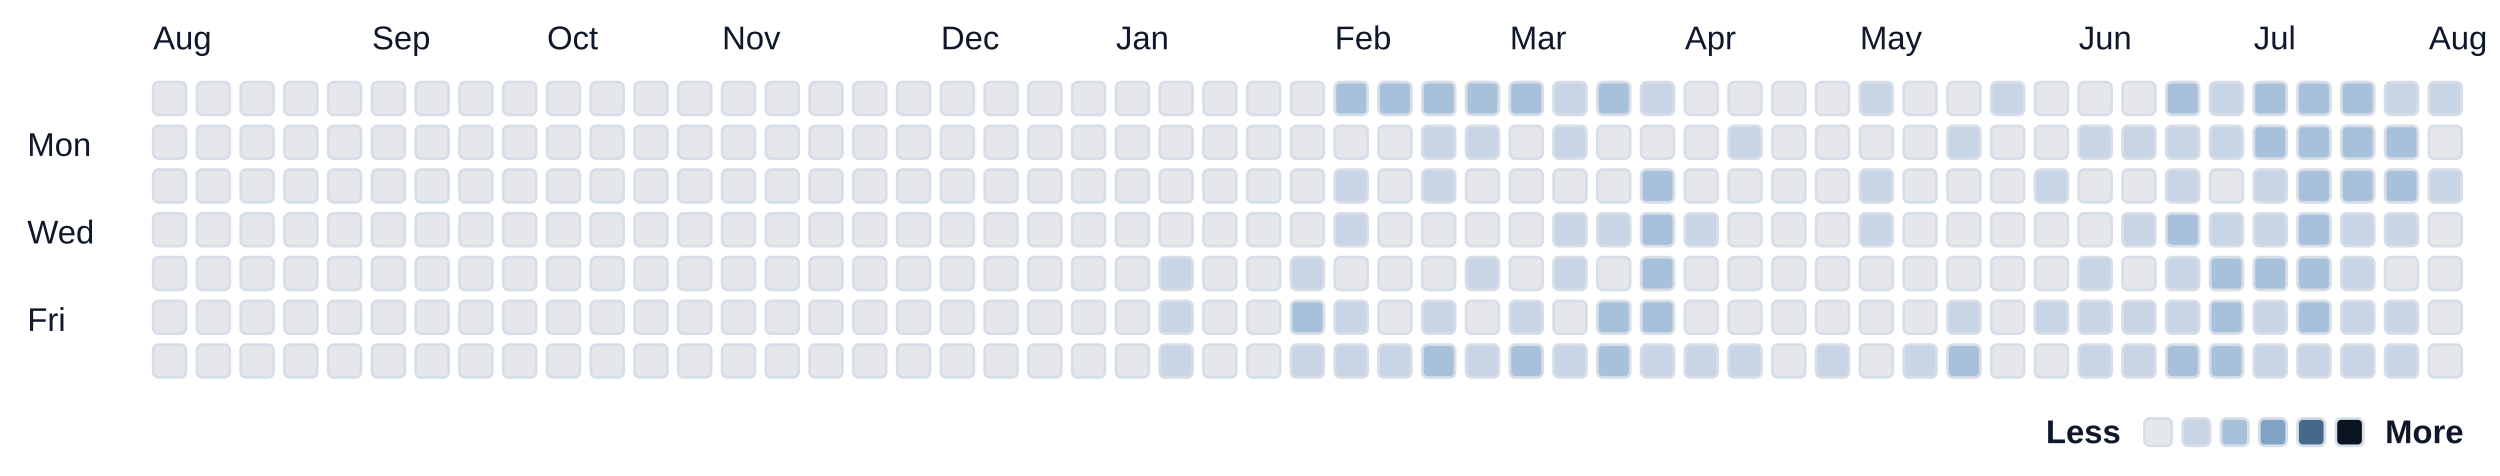
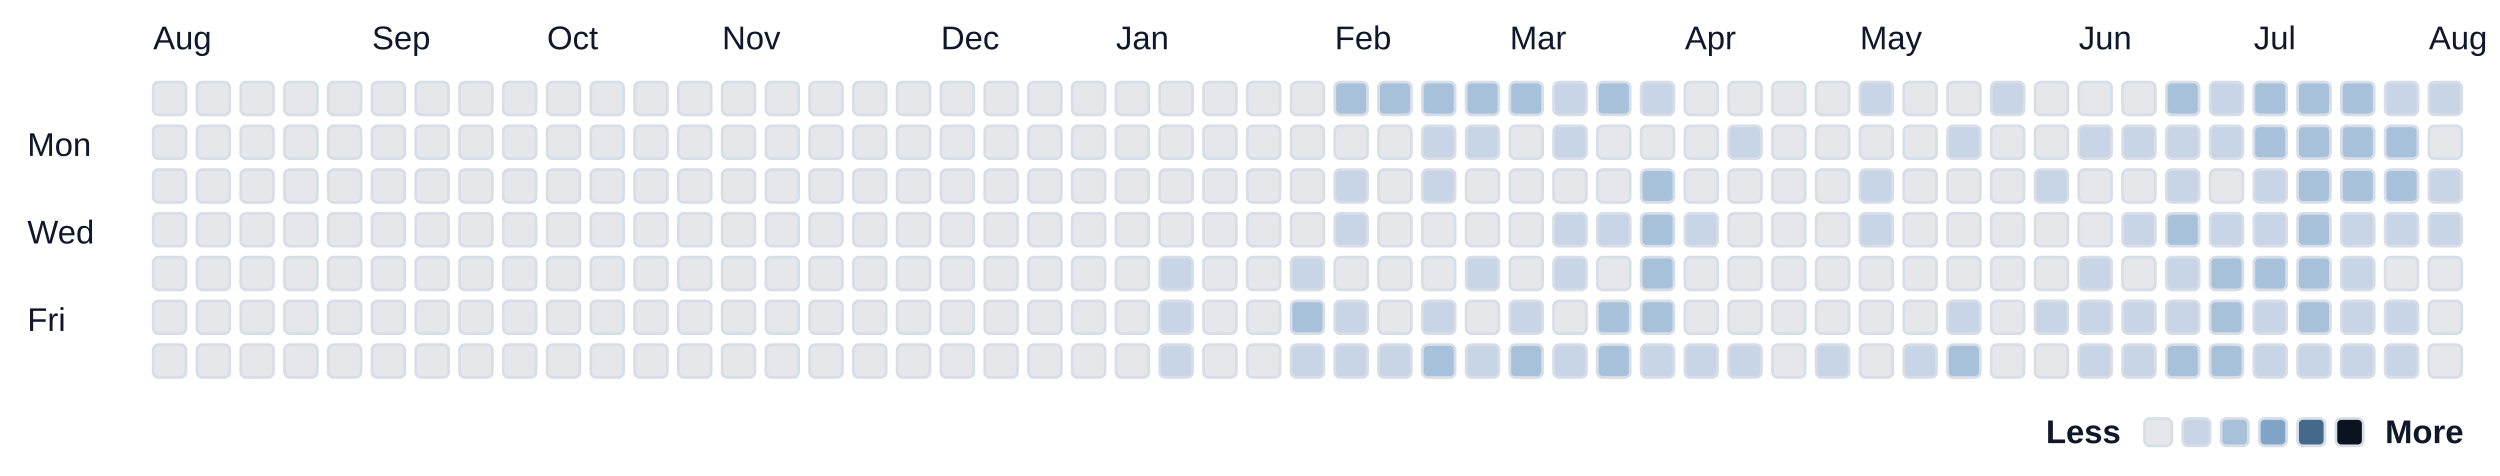
<svg xmlns="http://www.w3.org/2000/svg" baseProfile="tiny" height="174" version="1.2" width="914">
  <defs />
  <text fill="#0F172A" font-family="Segoe UI, Arial, sans-serif" font-size="12px" x="56" y="18">Aug</text>
  <text fill="#0F172A" font-family="Segoe UI, Arial, sans-serif" font-size="12px" x="136" y="18">Sep</text>
  <text fill="#0F172A" font-family="Segoe UI, Arial, sans-serif" font-size="12px" x="200" y="18">Oct</text>
  <text fill="#0F172A" font-family="Segoe UI, Arial, sans-serif" font-size="12px" x="264" y="18">Nov</text>
  <text fill="#0F172A" font-family="Segoe UI, Arial, sans-serif" font-size="12px" x="344" y="18">Dec</text>
  <text fill="#0F172A" font-family="Segoe UI, Arial, sans-serif" font-size="12px" x="408" y="18">Jan</text>
  <text fill="#0F172A" font-family="Segoe UI, Arial, sans-serif" font-size="12px" x="488" y="18">Feb</text>
  <text fill="#0F172A" font-family="Segoe UI, Arial, sans-serif" font-size="12px" x="552" y="18">Mar</text>
  <text fill="#0F172A" font-family="Segoe UI, Arial, sans-serif" font-size="12px" x="616" y="18">Apr</text>
  <text fill="#0F172A" font-family="Segoe UI, Arial, sans-serif" font-size="12px" x="680" y="18">May</text>
  <text fill="#0F172A" font-family="Segoe UI, Arial, sans-serif" font-size="12px" x="760" y="18">Jun</text>
  <text fill="#0F172A" font-family="Segoe UI, Arial, sans-serif" font-size="12px" x="824" y="18">Jul</text>
  <text fill="#0F172A" font-family="Segoe UI, Arial, sans-serif" font-size="12px" x="888" y="18">Aug</text>
  <text fill="#0F172A" font-family="Segoe UI, Arial, sans-serif" font-size="12px" x="10" y="57">Mon</text>
  <text fill="#0F172A" font-family="Segoe UI, Arial, sans-serif" font-size="12px" x="10" y="89">Wed</text>
  <text fill="#0F172A" font-family="Segoe UI, Arial, sans-serif" font-size="12px" x="10" y="121">Fri</text>
  <rect fill="#E5E7EB" height="12" rx="2" ry="2" stroke="#D7DEE8" stroke-width="1" width="12" x="56" y="30" />
  <rect fill="#E5E7EB" height="12" rx="2" ry="2" stroke="#D7DEE8" stroke-width="1" width="12" x="56" y="46" />
  <rect fill="#E5E7EB" height="12" rx="2" ry="2" stroke="#D7DEE8" stroke-width="1" width="12" x="56" y="62" />
  <rect fill="#E5E7EB" height="12" rx="2" ry="2" stroke="#D7DEE8" stroke-width="1" width="12" x="56" y="78" />
  <rect fill="#E5E7EB" height="12" rx="2" ry="2" stroke="#D7DEE8" stroke-width="1" width="12" x="56" y="94" />
  <rect fill="#E5E7EB" height="12" rx="2" ry="2" stroke="#D7DEE8" stroke-width="1" width="12" x="56" y="110" />
  <rect fill="#E5E7EB" height="12" rx="2" ry="2" stroke="#D7DEE8" stroke-width="1" width="12" x="56" y="126" />
  <rect fill="#E5E7EB" height="12" rx="2" ry="2" stroke="#D7DEE8" stroke-width="1" width="12" x="72" y="30" />
  <rect fill="#E5E7EB" height="12" rx="2" ry="2" stroke="#D7DEE8" stroke-width="1" width="12" x="72" y="46" />
  <rect fill="#E5E7EB" height="12" rx="2" ry="2" stroke="#D7DEE8" stroke-width="1" width="12" x="72" y="62" />
  <rect fill="#E5E7EB" height="12" rx="2" ry="2" stroke="#D7DEE8" stroke-width="1" width="12" x="72" y="78" />
  <rect fill="#E5E7EB" height="12" rx="2" ry="2" stroke="#D7DEE8" stroke-width="1" width="12" x="72" y="94" />
  <rect fill="#E5E7EB" height="12" rx="2" ry="2" stroke="#D7DEE8" stroke-width="1" width="12" x="72" y="110" />
  <rect fill="#E5E7EB" height="12" rx="2" ry="2" stroke="#D7DEE8" stroke-width="1" width="12" x="72" y="126" />
  <rect fill="#E5E7EB" height="12" rx="2" ry="2" stroke="#D7DEE8" stroke-width="1" width="12" x="88" y="30" />
  <rect fill="#E5E7EB" height="12" rx="2" ry="2" stroke="#D7DEE8" stroke-width="1" width="12" x="88" y="46" />
  <rect fill="#E5E7EB" height="12" rx="2" ry="2" stroke="#D7DEE8" stroke-width="1" width="12" x="88" y="62" />
  <rect fill="#E5E7EB" height="12" rx="2" ry="2" stroke="#D7DEE8" stroke-width="1" width="12" x="88" y="78" />
  <rect fill="#E5E7EB" height="12" rx="2" ry="2" stroke="#D7DEE8" stroke-width="1" width="12" x="88" y="94" />
  <rect fill="#E5E7EB" height="12" rx="2" ry="2" stroke="#D7DEE8" stroke-width="1" width="12" x="88" y="110" />
  <rect fill="#E5E7EB" height="12" rx="2" ry="2" stroke="#D7DEE8" stroke-width="1" width="12" x="88" y="126" />
  <rect fill="#E5E7EB" height="12" rx="2" ry="2" stroke="#D7DEE8" stroke-width="1" width="12" x="104" y="30" />
  <rect fill="#E5E7EB" height="12" rx="2" ry="2" stroke="#D7DEE8" stroke-width="1" width="12" x="104" y="46" />
  <rect fill="#E5E7EB" height="12" rx="2" ry="2" stroke="#D7DEE8" stroke-width="1" width="12" x="104" y="62" />
  <rect fill="#E5E7EB" height="12" rx="2" ry="2" stroke="#D7DEE8" stroke-width="1" width="12" x="104" y="78" />
  <rect fill="#E5E7EB" height="12" rx="2" ry="2" stroke="#D7DEE8" stroke-width="1" width="12" x="104" y="94" />
  <rect fill="#E5E7EB" height="12" rx="2" ry="2" stroke="#D7DEE8" stroke-width="1" width="12" x="104" y="110" />
  <rect fill="#E5E7EB" height="12" rx="2" ry="2" stroke="#D7DEE8" stroke-width="1" width="12" x="104" y="126" />
  <rect fill="#E5E7EB" height="12" rx="2" ry="2" stroke="#D7DEE8" stroke-width="1" width="12" x="120" y="30" />
  <rect fill="#E5E7EB" height="12" rx="2" ry="2" stroke="#D7DEE8" stroke-width="1" width="12" x="120" y="46" />
  <rect fill="#E5E7EB" height="12" rx="2" ry="2" stroke="#D7DEE8" stroke-width="1" width="12" x="120" y="62" />
  <rect fill="#E5E7EB" height="12" rx="2" ry="2" stroke="#D7DEE8" stroke-width="1" width="12" x="120" y="78" />
  <rect fill="#E5E7EB" height="12" rx="2" ry="2" stroke="#D7DEE8" stroke-width="1" width="12" x="120" y="94" />
  <rect fill="#E5E7EB" height="12" rx="2" ry="2" stroke="#D7DEE8" stroke-width="1" width="12" x="120" y="110" />
  <rect fill="#E5E7EB" height="12" rx="2" ry="2" stroke="#D7DEE8" stroke-width="1" width="12" x="120" y="126" />
  <rect fill="#E5E7EB" height="12" rx="2" ry="2" stroke="#D7DEE8" stroke-width="1" width="12" x="136" y="30" />
  <rect fill="#E5E7EB" height="12" rx="2" ry="2" stroke="#D7DEE8" stroke-width="1" width="12" x="136" y="46" />
  <rect fill="#E5E7EB" height="12" rx="2" ry="2" stroke="#D7DEE8" stroke-width="1" width="12" x="136" y="62" />
  <rect fill="#E5E7EB" height="12" rx="2" ry="2" stroke="#D7DEE8" stroke-width="1" width="12" x="136" y="78" />
  <rect fill="#E5E7EB" height="12" rx="2" ry="2" stroke="#D7DEE8" stroke-width="1" width="12" x="136" y="94" />
  <rect fill="#E5E7EB" height="12" rx="2" ry="2" stroke="#D7DEE8" stroke-width="1" width="12" x="136" y="110" />
  <rect fill="#E5E7EB" height="12" rx="2" ry="2" stroke="#D7DEE8" stroke-width="1" width="12" x="136" y="126" />
  <rect fill="#E5E7EB" height="12" rx="2" ry="2" stroke="#D7DEE8" stroke-width="1" width="12" x="152" y="30" />
  <rect fill="#E5E7EB" height="12" rx="2" ry="2" stroke="#D7DEE8" stroke-width="1" width="12" x="152" y="46" />
  <rect fill="#E5E7EB" height="12" rx="2" ry="2" stroke="#D7DEE8" stroke-width="1" width="12" x="152" y="62" />
  <rect fill="#E5E7EB" height="12" rx="2" ry="2" stroke="#D7DEE8" stroke-width="1" width="12" x="152" y="78" />
  <rect fill="#E5E7EB" height="12" rx="2" ry="2" stroke="#D7DEE8" stroke-width="1" width="12" x="152" y="94" />
  <rect fill="#E5E7EB" height="12" rx="2" ry="2" stroke="#D7DEE8" stroke-width="1" width="12" x="152" y="110" />
  <rect fill="#E5E7EB" height="12" rx="2" ry="2" stroke="#D7DEE8" stroke-width="1" width="12" x="152" y="126" />
  <rect fill="#E5E7EB" height="12" rx="2" ry="2" stroke="#D7DEE8" stroke-width="1" width="12" x="168" y="30" />
  <rect fill="#E5E7EB" height="12" rx="2" ry="2" stroke="#D7DEE8" stroke-width="1" width="12" x="168" y="46" />
  <rect fill="#E5E7EB" height="12" rx="2" ry="2" stroke="#D7DEE8" stroke-width="1" width="12" x="168" y="62" />
  <rect fill="#E5E7EB" height="12" rx="2" ry="2" stroke="#D7DEE8" stroke-width="1" width="12" x="168" y="78" />
  <rect fill="#E5E7EB" height="12" rx="2" ry="2" stroke="#D7DEE8" stroke-width="1" width="12" x="168" y="94" />
  <rect fill="#E5E7EB" height="12" rx="2" ry="2" stroke="#D7DEE8" stroke-width="1" width="12" x="168" y="110" />
  <rect fill="#E5E7EB" height="12" rx="2" ry="2" stroke="#D7DEE8" stroke-width="1" width="12" x="168" y="126" />
  <rect fill="#E5E7EB" height="12" rx="2" ry="2" stroke="#D7DEE8" stroke-width="1" width="12" x="184" y="30" />
  <rect fill="#E5E7EB" height="12" rx="2" ry="2" stroke="#D7DEE8" stroke-width="1" width="12" x="184" y="46" />
  <rect fill="#E5E7EB" height="12" rx="2" ry="2" stroke="#D7DEE8" stroke-width="1" width="12" x="184" y="62" />
  <rect fill="#E5E7EB" height="12" rx="2" ry="2" stroke="#D7DEE8" stroke-width="1" width="12" x="184" y="78" />
  <rect fill="#E5E7EB" height="12" rx="2" ry="2" stroke="#D7DEE8" stroke-width="1" width="12" x="184" y="94" />
  <rect fill="#E5E7EB" height="12" rx="2" ry="2" stroke="#D7DEE8" stroke-width="1" width="12" x="184" y="110" />
  <rect fill="#E5E7EB" height="12" rx="2" ry="2" stroke="#D7DEE8" stroke-width="1" width="12" x="184" y="126" />
  <rect fill="#E5E7EB" height="12" rx="2" ry="2" stroke="#D7DEE8" stroke-width="1" width="12" x="200" y="30" />
  <rect fill="#E5E7EB" height="12" rx="2" ry="2" stroke="#D7DEE8" stroke-width="1" width="12" x="200" y="46" />
  <rect fill="#E5E7EB" height="12" rx="2" ry="2" stroke="#D7DEE8" stroke-width="1" width="12" x="200" y="62" />
  <rect fill="#E5E7EB" height="12" rx="2" ry="2" stroke="#D7DEE8" stroke-width="1" width="12" x="200" y="78" />
  <rect fill="#E5E7EB" height="12" rx="2" ry="2" stroke="#D7DEE8" stroke-width="1" width="12" x="200" y="94" />
  <rect fill="#E5E7EB" height="12" rx="2" ry="2" stroke="#D7DEE8" stroke-width="1" width="12" x="200" y="110" />
  <rect fill="#E5E7EB" height="12" rx="2" ry="2" stroke="#D7DEE8" stroke-width="1" width="12" x="200" y="126" />
  <rect fill="#E5E7EB" height="12" rx="2" ry="2" stroke="#D7DEE8" stroke-width="1" width="12" x="216" y="30" />
  <rect fill="#E5E7EB" height="12" rx="2" ry="2" stroke="#D7DEE8" stroke-width="1" width="12" x="216" y="46" />
  <rect fill="#E5E7EB" height="12" rx="2" ry="2" stroke="#D7DEE8" stroke-width="1" width="12" x="216" y="62" />
  <rect fill="#E5E7EB" height="12" rx="2" ry="2" stroke="#D7DEE8" stroke-width="1" width="12" x="216" y="78" />
  <rect fill="#E5E7EB" height="12" rx="2" ry="2" stroke="#D7DEE8" stroke-width="1" width="12" x="216" y="94" />
  <rect fill="#E5E7EB" height="12" rx="2" ry="2" stroke="#D7DEE8" stroke-width="1" width="12" x="216" y="110" />
  <rect fill="#E5E7EB" height="12" rx="2" ry="2" stroke="#D7DEE8" stroke-width="1" width="12" x="216" y="126" />
  <rect fill="#E5E7EB" height="12" rx="2" ry="2" stroke="#D7DEE8" stroke-width="1" width="12" x="232" y="30" />
  <rect fill="#E5E7EB" height="12" rx="2" ry="2" stroke="#D7DEE8" stroke-width="1" width="12" x="232" y="46" />
  <rect fill="#E5E7EB" height="12" rx="2" ry="2" stroke="#D7DEE8" stroke-width="1" width="12" x="232" y="62" />
  <rect fill="#E5E7EB" height="12" rx="2" ry="2" stroke="#D7DEE8" stroke-width="1" width="12" x="232" y="78" />
  <rect fill="#E5E7EB" height="12" rx="2" ry="2" stroke="#D7DEE8" stroke-width="1" width="12" x="232" y="94" />
  <rect fill="#E5E7EB" height="12" rx="2" ry="2" stroke="#D7DEE8" stroke-width="1" width="12" x="232" y="110" />
  <rect fill="#E5E7EB" height="12" rx="2" ry="2" stroke="#D7DEE8" stroke-width="1" width="12" x="232" y="126" />
  <rect fill="#E5E7EB" height="12" rx="2" ry="2" stroke="#D7DEE8" stroke-width="1" width="12" x="248" y="30" />
  <rect fill="#E5E7EB" height="12" rx="2" ry="2" stroke="#D7DEE8" stroke-width="1" width="12" x="248" y="46" />
  <rect fill="#E5E7EB" height="12" rx="2" ry="2" stroke="#D7DEE8" stroke-width="1" width="12" x="248" y="62" />
  <rect fill="#E5E7EB" height="12" rx="2" ry="2" stroke="#D7DEE8" stroke-width="1" width="12" x="248" y="78" />
  <rect fill="#E5E7EB" height="12" rx="2" ry="2" stroke="#D7DEE8" stroke-width="1" width="12" x="248" y="94" />
  <rect fill="#E5E7EB" height="12" rx="2" ry="2" stroke="#D7DEE8" stroke-width="1" width="12" x="248" y="110" />
  <rect fill="#E5E7EB" height="12" rx="2" ry="2" stroke="#D7DEE8" stroke-width="1" width="12" x="248" y="126" />
  <rect fill="#E5E7EB" height="12" rx="2" ry="2" stroke="#D7DEE8" stroke-width="1" width="12" x="264" y="30" />
  <rect fill="#E5E7EB" height="12" rx="2" ry="2" stroke="#D7DEE8" stroke-width="1" width="12" x="264" y="46" />
  <rect fill="#E5E7EB" height="12" rx="2" ry="2" stroke="#D7DEE8" stroke-width="1" width="12" x="264" y="62" />
  <rect fill="#E5E7EB" height="12" rx="2" ry="2" stroke="#D7DEE8" stroke-width="1" width="12" x="264" y="78" />
  <rect fill="#E5E7EB" height="12" rx="2" ry="2" stroke="#D7DEE8" stroke-width="1" width="12" x="264" y="94" />
  <rect fill="#E5E7EB" height="12" rx="2" ry="2" stroke="#D7DEE8" stroke-width="1" width="12" x="264" y="110" />
  <rect fill="#E5E7EB" height="12" rx="2" ry="2" stroke="#D7DEE8" stroke-width="1" width="12" x="264" y="126" />
  <rect fill="#E5E7EB" height="12" rx="2" ry="2" stroke="#D7DEE8" stroke-width="1" width="12" x="280" y="30" />
  <rect fill="#E5E7EB" height="12" rx="2" ry="2" stroke="#D7DEE8" stroke-width="1" width="12" x="280" y="46" />
  <rect fill="#E5E7EB" height="12" rx="2" ry="2" stroke="#D7DEE8" stroke-width="1" width="12" x="280" y="62" />
  <rect fill="#E5E7EB" height="12" rx="2" ry="2" stroke="#D7DEE8" stroke-width="1" width="12" x="280" y="78" />
  <rect fill="#E5E7EB" height="12" rx="2" ry="2" stroke="#D7DEE8" stroke-width="1" width="12" x="280" y="94" />
  <rect fill="#E5E7EB" height="12" rx="2" ry="2" stroke="#D7DEE8" stroke-width="1" width="12" x="280" y="110" />
  <rect fill="#E5E7EB" height="12" rx="2" ry="2" stroke="#D7DEE8" stroke-width="1" width="12" x="280" y="126" />
  <rect fill="#E5E7EB" height="12" rx="2" ry="2" stroke="#D7DEE8" stroke-width="1" width="12" x="296" y="30" />
  <rect fill="#E5E7EB" height="12" rx="2" ry="2" stroke="#D7DEE8" stroke-width="1" width="12" x="296" y="46" />
  <rect fill="#E5E7EB" height="12" rx="2" ry="2" stroke="#D7DEE8" stroke-width="1" width="12" x="296" y="62" />
  <rect fill="#E5E7EB" height="12" rx="2" ry="2" stroke="#D7DEE8" stroke-width="1" width="12" x="296" y="78" />
  <rect fill="#E5E7EB" height="12" rx="2" ry="2" stroke="#D7DEE8" stroke-width="1" width="12" x="296" y="94" />
  <rect fill="#E5E7EB" height="12" rx="2" ry="2" stroke="#D7DEE8" stroke-width="1" width="12" x="296" y="110" />
  <rect fill="#E5E7EB" height="12" rx="2" ry="2" stroke="#D7DEE8" stroke-width="1" width="12" x="296" y="126" />
  <rect fill="#E5E7EB" height="12" rx="2" ry="2" stroke="#D7DEE8" stroke-width="1" width="12" x="312" y="30" />
  <rect fill="#E5E7EB" height="12" rx="2" ry="2" stroke="#D7DEE8" stroke-width="1" width="12" x="312" y="46" />
  <rect fill="#E5E7EB" height="12" rx="2" ry="2" stroke="#D7DEE8" stroke-width="1" width="12" x="312" y="62" />
  <rect fill="#E5E7EB" height="12" rx="2" ry="2" stroke="#D7DEE8" stroke-width="1" width="12" x="312" y="78" />
  <rect fill="#E5E7EB" height="12" rx="2" ry="2" stroke="#D7DEE8" stroke-width="1" width="12" x="312" y="94" />
  <rect fill="#E5E7EB" height="12" rx="2" ry="2" stroke="#D7DEE8" stroke-width="1" width="12" x="312" y="110" />
  <rect fill="#E5E7EB" height="12" rx="2" ry="2" stroke="#D7DEE8" stroke-width="1" width="12" x="312" y="126" />
  <rect fill="#E5E7EB" height="12" rx="2" ry="2" stroke="#D7DEE8" stroke-width="1" width="12" x="328" y="30" />
  <rect fill="#E5E7EB" height="12" rx="2" ry="2" stroke="#D7DEE8" stroke-width="1" width="12" x="328" y="46" />
  <rect fill="#E5E7EB" height="12" rx="2" ry="2" stroke="#D7DEE8" stroke-width="1" width="12" x="328" y="62" />
  <rect fill="#E5E7EB" height="12" rx="2" ry="2" stroke="#D7DEE8" stroke-width="1" width="12" x="328" y="78" />
  <rect fill="#E5E7EB" height="12" rx="2" ry="2" stroke="#D7DEE8" stroke-width="1" width="12" x="328" y="94" />
  <rect fill="#E5E7EB" height="12" rx="2" ry="2" stroke="#D7DEE8" stroke-width="1" width="12" x="328" y="110" />
  <rect fill="#E5E7EB" height="12" rx="2" ry="2" stroke="#D7DEE8" stroke-width="1" width="12" x="328" y="126" />
  <rect fill="#E5E7EB" height="12" rx="2" ry="2" stroke="#D7DEE8" stroke-width="1" width="12" x="344" y="30" />
  <rect fill="#E5E7EB" height="12" rx="2" ry="2" stroke="#D7DEE8" stroke-width="1" width="12" x="344" y="46" />
  <rect fill="#E5E7EB" height="12" rx="2" ry="2" stroke="#D7DEE8" stroke-width="1" width="12" x="344" y="62" />
  <rect fill="#E5E7EB" height="12" rx="2" ry="2" stroke="#D7DEE8" stroke-width="1" width="12" x="344" y="78" />
  <rect fill="#E5E7EB" height="12" rx="2" ry="2" stroke="#D7DEE8" stroke-width="1" width="12" x="344" y="94" />
  <rect fill="#E5E7EB" height="12" rx="2" ry="2" stroke="#D7DEE8" stroke-width="1" width="12" x="344" y="110" />
  <rect fill="#E5E7EB" height="12" rx="2" ry="2" stroke="#D7DEE8" stroke-width="1" width="12" x="344" y="126" />
  <rect fill="#E5E7EB" height="12" rx="2" ry="2" stroke="#D7DEE8" stroke-width="1" width="12" x="360" y="30" />
  <rect fill="#E5E7EB" height="12" rx="2" ry="2" stroke="#D7DEE8" stroke-width="1" width="12" x="360" y="46" />
  <rect fill="#E5E7EB" height="12" rx="2" ry="2" stroke="#D7DEE8" stroke-width="1" width="12" x="360" y="62" />
  <rect fill="#E5E7EB" height="12" rx="2" ry="2" stroke="#D7DEE8" stroke-width="1" width="12" x="360" y="78" />
  <rect fill="#E5E7EB" height="12" rx="2" ry="2" stroke="#D7DEE8" stroke-width="1" width="12" x="360" y="94" />
  <rect fill="#E5E7EB" height="12" rx="2" ry="2" stroke="#D7DEE8" stroke-width="1" width="12" x="360" y="110" />
  <rect fill="#E5E7EB" height="12" rx="2" ry="2" stroke="#D7DEE8" stroke-width="1" width="12" x="360" y="126" />
  <rect fill="#E5E7EB" height="12" rx="2" ry="2" stroke="#D7DEE8" stroke-width="1" width="12" x="376" y="30" />
  <rect fill="#E5E7EB" height="12" rx="2" ry="2" stroke="#D7DEE8" stroke-width="1" width="12" x="376" y="46" />
  <rect fill="#E5E7EB" height="12" rx="2" ry="2" stroke="#D7DEE8" stroke-width="1" width="12" x="376" y="62" />
  <rect fill="#E5E7EB" height="12" rx="2" ry="2" stroke="#D7DEE8" stroke-width="1" width="12" x="376" y="78" />
  <rect fill="#E5E7EB" height="12" rx="2" ry="2" stroke="#D7DEE8" stroke-width="1" width="12" x="376" y="94" />
  <rect fill="#E5E7EB" height="12" rx="2" ry="2" stroke="#D7DEE8" stroke-width="1" width="12" x="376" y="110" />
  <rect fill="#E5E7EB" height="12" rx="2" ry="2" stroke="#D7DEE8" stroke-width="1" width="12" x="376" y="126" />
  <rect fill="#E5E7EB" height="12" rx="2" ry="2" stroke="#D7DEE8" stroke-width="1" width="12" x="392" y="30" />
  <rect fill="#E5E7EB" height="12" rx="2" ry="2" stroke="#D7DEE8" stroke-width="1" width="12" x="392" y="46" />
  <rect fill="#E5E7EB" height="12" rx="2" ry="2" stroke="#D7DEE8" stroke-width="1" width="12" x="392" y="62" />
  <rect fill="#E5E7EB" height="12" rx="2" ry="2" stroke="#D7DEE8" stroke-width="1" width="12" x="392" y="78" />
  <rect fill="#E5E7EB" height="12" rx="2" ry="2" stroke="#D7DEE8" stroke-width="1" width="12" x="392" y="94" />
  <rect fill="#E5E7EB" height="12" rx="2" ry="2" stroke="#D7DEE8" stroke-width="1" width="12" x="392" y="110" />
  <rect fill="#E5E7EB" height="12" rx="2" ry="2" stroke="#D7DEE8" stroke-width="1" width="12" x="392" y="126" />
  <rect fill="#E5E7EB" height="12" rx="2" ry="2" stroke="#D7DEE8" stroke-width="1" width="12" x="408" y="30" />
  <rect fill="#E5E7EB" height="12" rx="2" ry="2" stroke="#D7DEE8" stroke-width="1" width="12" x="408" y="46" />
  <rect fill="#E5E7EB" height="12" rx="2" ry="2" stroke="#D7DEE8" stroke-width="1" width="12" x="408" y="62" />
  <rect fill="#E5E7EB" height="12" rx="2" ry="2" stroke="#D7DEE8" stroke-width="1" width="12" x="408" y="78" />
  <rect fill="#E5E7EB" height="12" rx="2" ry="2" stroke="#D7DEE8" stroke-width="1" width="12" x="408" y="94" />
  <rect fill="#E5E7EB" height="12" rx="2" ry="2" stroke="#D7DEE8" stroke-width="1" width="12" x="408" y="110" />
  <rect fill="#E5E7EB" height="12" rx="2" ry="2" stroke="#D7DEE8" stroke-width="1" width="12" x="408" y="126" />
  <rect fill="#E5E7EB" height="12" rx="2" ry="2" stroke="#D7DEE8" stroke-width="1" width="12" x="424" y="30" />
  <rect fill="#E5E7EB" height="12" rx="2" ry="2" stroke="#D7DEE8" stroke-width="1" width="12" x="424" y="46" />
  <rect fill="#E5E7EB" height="12" rx="2" ry="2" stroke="#D7DEE8" stroke-width="1" width="12" x="424" y="62" />
  <rect fill="#E5E7EB" height="12" rx="2" ry="2" stroke="#D7DEE8" stroke-width="1" width="12" x="424" y="78" />
  <rect fill="#C8D5E6" height="12" rx="2" ry="2" stroke="#D7DEE8" stroke-width="1" width="12" x="424" y="94" />
  <rect fill="#C8D5E6" height="12" rx="2" ry="2" stroke="#D7DEE8" stroke-width="1" width="12" x="424" y="110" />
  <rect fill="#C8D5E6" height="12" rx="2" ry="2" stroke="#D7DEE8" stroke-width="1" width="12" x="424" y="126" />
  <rect fill="#E5E7EB" height="12" rx="2" ry="2" stroke="#D7DEE8" stroke-width="1" width="12" x="440" y="30" />
  <rect fill="#E5E7EB" height="12" rx="2" ry="2" stroke="#D7DEE8" stroke-width="1" width="12" x="440" y="46" />
  <rect fill="#E5E7EB" height="12" rx="2" ry="2" stroke="#D7DEE8" stroke-width="1" width="12" x="440" y="62" />
  <rect fill="#E5E7EB" height="12" rx="2" ry="2" stroke="#D7DEE8" stroke-width="1" width="12" x="440" y="78" />
  <rect fill="#E5E7EB" height="12" rx="2" ry="2" stroke="#D7DEE8" stroke-width="1" width="12" x="440" y="94" />
  <rect fill="#E5E7EB" height="12" rx="2" ry="2" stroke="#D7DEE8" stroke-width="1" width="12" x="440" y="110" />
  <rect fill="#E5E7EB" height="12" rx="2" ry="2" stroke="#D7DEE8" stroke-width="1" width="12" x="440" y="126" />
  <rect fill="#E5E7EB" height="12" rx="2" ry="2" stroke="#D7DEE8" stroke-width="1" width="12" x="456" y="30" />
  <rect fill="#E5E7EB" height="12" rx="2" ry="2" stroke="#D7DEE8" stroke-width="1" width="12" x="456" y="46" />
  <rect fill="#E5E7EB" height="12" rx="2" ry="2" stroke="#D7DEE8" stroke-width="1" width="12" x="456" y="62" />
  <rect fill="#E5E7EB" height="12" rx="2" ry="2" stroke="#D7DEE8" stroke-width="1" width="12" x="456" y="78" />
  <rect fill="#E5E7EB" height="12" rx="2" ry="2" stroke="#D7DEE8" stroke-width="1" width="12" x="456" y="94" />
  <rect fill="#E5E7EB" height="12" rx="2" ry="2" stroke="#D7DEE8" stroke-width="1" width="12" x="456" y="110" />
  <rect fill="#E5E7EB" height="12" rx="2" ry="2" stroke="#D7DEE8" stroke-width="1" width="12" x="456" y="126" />
  <rect fill="#E5E7EB" height="12" rx="2" ry="2" stroke="#D7DEE8" stroke-width="1" width="12" x="472" y="30" />
  <rect fill="#E5E7EB" height="12" rx="2" ry="2" stroke="#D7DEE8" stroke-width="1" width="12" x="472" y="46" />
  <rect fill="#E5E7EB" height="12" rx="2" ry="2" stroke="#D7DEE8" stroke-width="1" width="12" x="472" y="62" />
  <rect fill="#E5E7EB" height="12" rx="2" ry="2" stroke="#D7DEE8" stroke-width="1" width="12" x="472" y="78" />
  <rect fill="#C8D5E6" height="12" rx="2" ry="2" stroke="#D7DEE8" stroke-width="1" width="12" x="472" y="94" />
  <rect fill="#A8C1DA" height="12" rx="2" ry="2" stroke="#D7DEE8" stroke-width="1" width="12" x="472" y="110" />
  <rect fill="#C8D5E6" height="12" rx="2" ry="2" stroke="#D7DEE8" stroke-width="1" width="12" x="472" y="126" />
  <rect fill="#A8C1DA" height="12" rx="2" ry="2" stroke="#D7DEE8" stroke-width="1" width="12" x="488" y="30" />
  <rect fill="#E5E7EB" height="12" rx="2" ry="2" stroke="#D7DEE8" stroke-width="1" width="12" x="488" y="46" />
  <rect fill="#C8D5E6" height="12" rx="2" ry="2" stroke="#D7DEE8" stroke-width="1" width="12" x="488" y="62" />
  <rect fill="#C8D5E6" height="12" rx="2" ry="2" stroke="#D7DEE8" stroke-width="1" width="12" x="488" y="78" />
  <rect fill="#E5E7EB" height="12" rx="2" ry="2" stroke="#D7DEE8" stroke-width="1" width="12" x="488" y="94" />
  <rect fill="#C8D5E6" height="12" rx="2" ry="2" stroke="#D7DEE8" stroke-width="1" width="12" x="488" y="110" />
  <rect fill="#C8D5E6" height="12" rx="2" ry="2" stroke="#D7DEE8" stroke-width="1" width="12" x="488" y="126" />
  <rect fill="#A8C1DA" height="12" rx="2" ry="2" stroke="#D7DEE8" stroke-width="1" width="12" x="504" y="30" />
  <rect fill="#E5E7EB" height="12" rx="2" ry="2" stroke="#D7DEE8" stroke-width="1" width="12" x="504" y="46" />
  <rect fill="#E5E7EB" height="12" rx="2" ry="2" stroke="#D7DEE8" stroke-width="1" width="12" x="504" y="62" />
  <rect fill="#E5E7EB" height="12" rx="2" ry="2" stroke="#D7DEE8" stroke-width="1" width="12" x="504" y="78" />
  <rect fill="#E5E7EB" height="12" rx="2" ry="2" stroke="#D7DEE8" stroke-width="1" width="12" x="504" y="94" />
  <rect fill="#E5E7EB" height="12" rx="2" ry="2" stroke="#D7DEE8" stroke-width="1" width="12" x="504" y="110" />
  <rect fill="#C8D5E6" height="12" rx="2" ry="2" stroke="#D7DEE8" stroke-width="1" width="12" x="504" y="126" />
  <rect fill="#A8C1DA" height="12" rx="2" ry="2" stroke="#D7DEE8" stroke-width="1" width="12" x="520" y="30" />
  <rect fill="#C8D5E6" height="12" rx="2" ry="2" stroke="#D7DEE8" stroke-width="1" width="12" x="520" y="46" />
  <rect fill="#C8D5E6" height="12" rx="2" ry="2" stroke="#D7DEE8" stroke-width="1" width="12" x="520" y="62" />
  <rect fill="#E5E7EB" height="12" rx="2" ry="2" stroke="#D7DEE8" stroke-width="1" width="12" x="520" y="78" />
  <rect fill="#E5E7EB" height="12" rx="2" ry="2" stroke="#D7DEE8" stroke-width="1" width="12" x="520" y="94" />
  <rect fill="#C8D5E6" height="12" rx="2" ry="2" stroke="#D7DEE8" stroke-width="1" width="12" x="520" y="110" />
  <rect fill="#A8C1DA" height="12" rx="2" ry="2" stroke="#D7DEE8" stroke-width="1" width="12" x="520" y="126" />
  <rect fill="#A8C1DA" height="12" rx="2" ry="2" stroke="#D7DEE8" stroke-width="1" width="12" x="536" y="30" />
  <rect fill="#C8D5E6" height="12" rx="2" ry="2" stroke="#D7DEE8" stroke-width="1" width="12" x="536" y="46" />
  <rect fill="#E5E7EB" height="12" rx="2" ry="2" stroke="#D7DEE8" stroke-width="1" width="12" x="536" y="62" />
  <rect fill="#E5E7EB" height="12" rx="2" ry="2" stroke="#D7DEE8" stroke-width="1" width="12" x="536" y="78" />
  <rect fill="#C8D5E6" height="12" rx="2" ry="2" stroke="#D7DEE8" stroke-width="1" width="12" x="536" y="94" />
  <rect fill="#E5E7EB" height="12" rx="2" ry="2" stroke="#D7DEE8" stroke-width="1" width="12" x="536" y="110" />
  <rect fill="#C8D5E6" height="12" rx="2" ry="2" stroke="#D7DEE8" stroke-width="1" width="12" x="536" y="126" />
  <rect fill="#A8C1DA" height="12" rx="2" ry="2" stroke="#D7DEE8" stroke-width="1" width="12" x="552" y="30" />
  <rect fill="#E5E7EB" height="12" rx="2" ry="2" stroke="#D7DEE8" stroke-width="1" width="12" x="552" y="46" />
  <rect fill="#E5E7EB" height="12" rx="2" ry="2" stroke="#D7DEE8" stroke-width="1" width="12" x="552" y="62" />
  <rect fill="#E5E7EB" height="12" rx="2" ry="2" stroke="#D7DEE8" stroke-width="1" width="12" x="552" y="78" />
  <rect fill="#E5E7EB" height="12" rx="2" ry="2" stroke="#D7DEE8" stroke-width="1" width="12" x="552" y="94" />
  <rect fill="#C8D5E6" height="12" rx="2" ry="2" stroke="#D7DEE8" stroke-width="1" width="12" x="552" y="110" />
  <rect fill="#A8C1DA" height="12" rx="2" ry="2" stroke="#D7DEE8" stroke-width="1" width="12" x="552" y="126" />
  <rect fill="#C8D5E6" height="12" rx="2" ry="2" stroke="#D7DEE8" stroke-width="1" width="12" x="568" y="30" />
  <rect fill="#C8D5E6" height="12" rx="2" ry="2" stroke="#D7DEE8" stroke-width="1" width="12" x="568" y="46" />
  <rect fill="#E5E7EB" height="12" rx="2" ry="2" stroke="#D7DEE8" stroke-width="1" width="12" x="568" y="62" />
  <rect fill="#C8D5E6" height="12" rx="2" ry="2" stroke="#D7DEE8" stroke-width="1" width="12" x="568" y="78" />
  <rect fill="#C8D5E6" height="12" rx="2" ry="2" stroke="#D7DEE8" stroke-width="1" width="12" x="568" y="94" />
  <rect fill="#E5E7EB" height="12" rx="2" ry="2" stroke="#D7DEE8" stroke-width="1" width="12" x="568" y="110" />
  <rect fill="#C8D5E6" height="12" rx="2" ry="2" stroke="#D7DEE8" stroke-width="1" width="12" x="568" y="126" />
  <rect fill="#A8C1DA" height="12" rx="2" ry="2" stroke="#D7DEE8" stroke-width="1" width="12" x="584" y="30" />
  <rect fill="#E5E7EB" height="12" rx="2" ry="2" stroke="#D7DEE8" stroke-width="1" width="12" x="584" y="46" />
  <rect fill="#E5E7EB" height="12" rx="2" ry="2" stroke="#D7DEE8" stroke-width="1" width="12" x="584" y="62" />
  <rect fill="#C8D5E6" height="12" rx="2" ry="2" stroke="#D7DEE8" stroke-width="1" width="12" x="584" y="78" />
  <rect fill="#E5E7EB" height="12" rx="2" ry="2" stroke="#D7DEE8" stroke-width="1" width="12" x="584" y="94" />
  <rect fill="#A8C1DA" height="12" rx="2" ry="2" stroke="#D7DEE8" stroke-width="1" width="12" x="584" y="110" />
  <rect fill="#A8C1DA" height="12" rx="2" ry="2" stroke="#D7DEE8" stroke-width="1" width="12" x="584" y="126" />
  <rect fill="#C8D5E6" height="12" rx="2" ry="2" stroke="#D7DEE8" stroke-width="1" width="12" x="600" y="30" />
  <rect fill="#E5E7EB" height="12" rx="2" ry="2" stroke="#D7DEE8" stroke-width="1" width="12" x="600" y="46" />
  <rect fill="#A8C1DA" height="12" rx="2" ry="2" stroke="#D7DEE8" stroke-width="1" width="12" x="600" y="62" />
  <rect fill="#A8C1DA" height="12" rx="2" ry="2" stroke="#D7DEE8" stroke-width="1" width="12" x="600" y="78" />
  <rect fill="#A8C1DA" height="12" rx="2" ry="2" stroke="#D7DEE8" stroke-width="1" width="12" x="600" y="94" />
  <rect fill="#A8C1DA" height="12" rx="2" ry="2" stroke="#D7DEE8" stroke-width="1" width="12" x="600" y="110" />
  <rect fill="#C8D5E6" height="12" rx="2" ry="2" stroke="#D7DEE8" stroke-width="1" width="12" x="600" y="126" />
  <rect fill="#E5E7EB" height="12" rx="2" ry="2" stroke="#D7DEE8" stroke-width="1" width="12" x="616" y="30" />
  <rect fill="#E5E7EB" height="12" rx="2" ry="2" stroke="#D7DEE8" stroke-width="1" width="12" x="616" y="46" />
  <rect fill="#E5E7EB" height="12" rx="2" ry="2" stroke="#D7DEE8" stroke-width="1" width="12" x="616" y="62" />
  <rect fill="#C8D5E6" height="12" rx="2" ry="2" stroke="#D7DEE8" stroke-width="1" width="12" x="616" y="78" />
  <rect fill="#E5E7EB" height="12" rx="2" ry="2" stroke="#D7DEE8" stroke-width="1" width="12" x="616" y="94" />
  <rect fill="#E5E7EB" height="12" rx="2" ry="2" stroke="#D7DEE8" stroke-width="1" width="12" x="616" y="110" />
  <rect fill="#C8D5E6" height="12" rx="2" ry="2" stroke="#D7DEE8" stroke-width="1" width="12" x="616" y="126" />
  <rect fill="#E5E7EB" height="12" rx="2" ry="2" stroke="#D7DEE8" stroke-width="1" width="12" x="632" y="30" />
  <rect fill="#C8D5E6" height="12" rx="2" ry="2" stroke="#D7DEE8" stroke-width="1" width="12" x="632" y="46" />
  <rect fill="#E5E7EB" height="12" rx="2" ry="2" stroke="#D7DEE8" stroke-width="1" width="12" x="632" y="62" />
  <rect fill="#E5E7EB" height="12" rx="2" ry="2" stroke="#D7DEE8" stroke-width="1" width="12" x="632" y="78" />
  <rect fill="#E5E7EB" height="12" rx="2" ry="2" stroke="#D7DEE8" stroke-width="1" width="12" x="632" y="94" />
  <rect fill="#E5E7EB" height="12" rx="2" ry="2" stroke="#D7DEE8" stroke-width="1" width="12" x="632" y="110" />
  <rect fill="#C8D5E6" height="12" rx="2" ry="2" stroke="#D7DEE8" stroke-width="1" width="12" x="632" y="126" />
  <rect fill="#E5E7EB" height="12" rx="2" ry="2" stroke="#D7DEE8" stroke-width="1" width="12" x="648" y="30" />
  <rect fill="#E5E7EB" height="12" rx="2" ry="2" stroke="#D7DEE8" stroke-width="1" width="12" x="648" y="46" />
  <rect fill="#E5E7EB" height="12" rx="2" ry="2" stroke="#D7DEE8" stroke-width="1" width="12" x="648" y="62" />
  <rect fill="#E5E7EB" height="12" rx="2" ry="2" stroke="#D7DEE8" stroke-width="1" width="12" x="648" y="78" />
  <rect fill="#E5E7EB" height="12" rx="2" ry="2" stroke="#D7DEE8" stroke-width="1" width="12" x="648" y="94" />
  <rect fill="#E5E7EB" height="12" rx="2" ry="2" stroke="#D7DEE8" stroke-width="1" width="12" x="648" y="110" />
  <rect fill="#E5E7EB" height="12" rx="2" ry="2" stroke="#D7DEE8" stroke-width="1" width="12" x="648" y="126" />
  <rect fill="#E5E7EB" height="12" rx="2" ry="2" stroke="#D7DEE8" stroke-width="1" width="12" x="664" y="30" />
  <rect fill="#E5E7EB" height="12" rx="2" ry="2" stroke="#D7DEE8" stroke-width="1" width="12" x="664" y="46" />
  <rect fill="#E5E7EB" height="12" rx="2" ry="2" stroke="#D7DEE8" stroke-width="1" width="12" x="664" y="62" />
  <rect fill="#E5E7EB" height="12" rx="2" ry="2" stroke="#D7DEE8" stroke-width="1" width="12" x="664" y="78" />
  <rect fill="#E5E7EB" height="12" rx="2" ry="2" stroke="#D7DEE8" stroke-width="1" width="12" x="664" y="94" />
  <rect fill="#E5E7EB" height="12" rx="2" ry="2" stroke="#D7DEE8" stroke-width="1" width="12" x="664" y="110" />
  <rect fill="#C8D5E6" height="12" rx="2" ry="2" stroke="#D7DEE8" stroke-width="1" width="12" x="664" y="126" />
  <rect fill="#C8D5E6" height="12" rx="2" ry="2" stroke="#D7DEE8" stroke-width="1" width="12" x="680" y="30" />
  <rect fill="#E5E7EB" height="12" rx="2" ry="2" stroke="#D7DEE8" stroke-width="1" width="12" x="680" y="46" />
  <rect fill="#C8D5E6" height="12" rx="2" ry="2" stroke="#D7DEE8" stroke-width="1" width="12" x="680" y="62" />
  <rect fill="#C8D5E6" height="12" rx="2" ry="2" stroke="#D7DEE8" stroke-width="1" width="12" x="680" y="78" />
  <rect fill="#E5E7EB" height="12" rx="2" ry="2" stroke="#D7DEE8" stroke-width="1" width="12" x="680" y="94" />
  <rect fill="#E5E7EB" height="12" rx="2" ry="2" stroke="#D7DEE8" stroke-width="1" width="12" x="680" y="110" />
  <rect fill="#E5E7EB" height="12" rx="2" ry="2" stroke="#D7DEE8" stroke-width="1" width="12" x="680" y="126" />
  <rect fill="#E5E7EB" height="12" rx="2" ry="2" stroke="#D7DEE8" stroke-width="1" width="12" x="696" y="30" />
  <rect fill="#E5E7EB" height="12" rx="2" ry="2" stroke="#D7DEE8" stroke-width="1" width="12" x="696" y="46" />
  <rect fill="#E5E7EB" height="12" rx="2" ry="2" stroke="#D7DEE8" stroke-width="1" width="12" x="696" y="62" />
  <rect fill="#E5E7EB" height="12" rx="2" ry="2" stroke="#D7DEE8" stroke-width="1" width="12" x="696" y="78" />
  <rect fill="#E5E7EB" height="12" rx="2" ry="2" stroke="#D7DEE8" stroke-width="1" width="12" x="696" y="94" />
  <rect fill="#E5E7EB" height="12" rx="2" ry="2" stroke="#D7DEE8" stroke-width="1" width="12" x="696" y="110" />
  <rect fill="#C8D5E6" height="12" rx="2" ry="2" stroke="#D7DEE8" stroke-width="1" width="12" x="696" y="126" />
  <rect fill="#E5E7EB" height="12" rx="2" ry="2" stroke="#D7DEE8" stroke-width="1" width="12" x="712" y="30" />
  <rect fill="#C8D5E6" height="12" rx="2" ry="2" stroke="#D7DEE8" stroke-width="1" width="12" x="712" y="46" />
  <rect fill="#E5E7EB" height="12" rx="2" ry="2" stroke="#D7DEE8" stroke-width="1" width="12" x="712" y="62" />
  <rect fill="#E5E7EB" height="12" rx="2" ry="2" stroke="#D7DEE8" stroke-width="1" width="12" x="712" y="78" />
  <rect fill="#E5E7EB" height="12" rx="2" ry="2" stroke="#D7DEE8" stroke-width="1" width="12" x="712" y="94" />
  <rect fill="#C8D5E6" height="12" rx="2" ry="2" stroke="#D7DEE8" stroke-width="1" width="12" x="712" y="110" />
  <rect fill="#A8C1DA" height="12" rx="2" ry="2" stroke="#D7DEE8" stroke-width="1" width="12" x="712" y="126" />
  <rect fill="#C8D5E6" height="12" rx="2" ry="2" stroke="#D7DEE8" stroke-width="1" width="12" x="728" y="30" />
  <rect fill="#E5E7EB" height="12" rx="2" ry="2" stroke="#D7DEE8" stroke-width="1" width="12" x="728" y="46" />
  <rect fill="#E5E7EB" height="12" rx="2" ry="2" stroke="#D7DEE8" stroke-width="1" width="12" x="728" y="62" />
  <rect fill="#E5E7EB" height="12" rx="2" ry="2" stroke="#D7DEE8" stroke-width="1" width="12" x="728" y="78" />
  <rect fill="#E5E7EB" height="12" rx="2" ry="2" stroke="#D7DEE8" stroke-width="1" width="12" x="728" y="94" />
  <rect fill="#E5E7EB" height="12" rx="2" ry="2" stroke="#D7DEE8" stroke-width="1" width="12" x="728" y="110" />
  <rect fill="#E5E7EB" height="12" rx="2" ry="2" stroke="#D7DEE8" stroke-width="1" width="12" x="728" y="126" />
  <rect fill="#E5E7EB" height="12" rx="2" ry="2" stroke="#D7DEE8" stroke-width="1" width="12" x="744" y="30" />
  <rect fill="#E5E7EB" height="12" rx="2" ry="2" stroke="#D7DEE8" stroke-width="1" width="12" x="744" y="46" />
  <rect fill="#C8D5E6" height="12" rx="2" ry="2" stroke="#D7DEE8" stroke-width="1" width="12" x="744" y="62" />
  <rect fill="#E5E7EB" height="12" rx="2" ry="2" stroke="#D7DEE8" stroke-width="1" width="12" x="744" y="78" />
  <rect fill="#E5E7EB" height="12" rx="2" ry="2" stroke="#D7DEE8" stroke-width="1" width="12" x="744" y="94" />
  <rect fill="#C8D5E6" height="12" rx="2" ry="2" stroke="#D7DEE8" stroke-width="1" width="12" x="744" y="110" />
  <rect fill="#E5E7EB" height="12" rx="2" ry="2" stroke="#D7DEE8" stroke-width="1" width="12" x="744" y="126" />
  <rect fill="#E5E7EB" height="12" rx="2" ry="2" stroke="#D7DEE8" stroke-width="1" width="12" x="760" y="30" />
  <rect fill="#C8D5E6" height="12" rx="2" ry="2" stroke="#D7DEE8" stroke-width="1" width="12" x="760" y="46" />
  <rect fill="#E5E7EB" height="12" rx="2" ry="2" stroke="#D7DEE8" stroke-width="1" width="12" x="760" y="62" />
  <rect fill="#E5E7EB" height="12" rx="2" ry="2" stroke="#D7DEE8" stroke-width="1" width="12" x="760" y="78" />
  <rect fill="#C8D5E6" height="12" rx="2" ry="2" stroke="#D7DEE8" stroke-width="1" width="12" x="760" y="94" />
  <rect fill="#C8D5E6" height="12" rx="2" ry="2" stroke="#D7DEE8" stroke-width="1" width="12" x="760" y="110" />
  <rect fill="#C8D5E6" height="12" rx="2" ry="2" stroke="#D7DEE8" stroke-width="1" width="12" x="760" y="126" />
  <rect fill="#E5E7EB" height="12" rx="2" ry="2" stroke="#D7DEE8" stroke-width="1" width="12" x="776" y="30" />
  <rect fill="#C8D5E6" height="12" rx="2" ry="2" stroke="#D7DEE8" stroke-width="1" width="12" x="776" y="46" />
  <rect fill="#E5E7EB" height="12" rx="2" ry="2" stroke="#D7DEE8" stroke-width="1" width="12" x="776" y="62" />
  <rect fill="#C8D5E6" height="12" rx="2" ry="2" stroke="#D7DEE8" stroke-width="1" width="12" x="776" y="78" />
  <rect fill="#E5E7EB" height="12" rx="2" ry="2" stroke="#D7DEE8" stroke-width="1" width="12" x="776" y="94" />
  <rect fill="#C8D5E6" height="12" rx="2" ry="2" stroke="#D7DEE8" stroke-width="1" width="12" x="776" y="110" />
  <rect fill="#C8D5E6" height="12" rx="2" ry="2" stroke="#D7DEE8" stroke-width="1" width="12" x="776" y="126" />
  <rect fill="#A8C1DA" height="12" rx="2" ry="2" stroke="#D7DEE8" stroke-width="1" width="12" x="792" y="30" />
  <rect fill="#C8D5E6" height="12" rx="2" ry="2" stroke="#D7DEE8" stroke-width="1" width="12" x="792" y="46" />
  <rect fill="#C8D5E6" height="12" rx="2" ry="2" stroke="#D7DEE8" stroke-width="1" width="12" x="792" y="62" />
  <rect fill="#A8C1DA" height="12" rx="2" ry="2" stroke="#D7DEE8" stroke-width="1" width="12" x="792" y="78" />
  <rect fill="#C8D5E6" height="12" rx="2" ry="2" stroke="#D7DEE8" stroke-width="1" width="12" x="792" y="94" />
  <rect fill="#C8D5E6" height="12" rx="2" ry="2" stroke="#D7DEE8" stroke-width="1" width="12" x="792" y="110" />
  <rect fill="#A8C1DA" height="12" rx="2" ry="2" stroke="#D7DEE8" stroke-width="1" width="12" x="792" y="126" />
  <rect fill="#C8D5E6" height="12" rx="2" ry="2" stroke="#D7DEE8" stroke-width="1" width="12" x="808" y="30" />
  <rect fill="#C8D5E6" height="12" rx="2" ry="2" stroke="#D7DEE8" stroke-width="1" width="12" x="808" y="46" />
  <rect fill="#E5E7EB" height="12" rx="2" ry="2" stroke="#D7DEE8" stroke-width="1" width="12" x="808" y="62" />
  <rect fill="#C8D5E6" height="12" rx="2" ry="2" stroke="#D7DEE8" stroke-width="1" width="12" x="808" y="78" />
  <rect fill="#A8C1DA" height="12" rx="2" ry="2" stroke="#D7DEE8" stroke-width="1" width="12" x="808" y="94" />
  <rect fill="#A8C1DA" height="12" rx="2" ry="2" stroke="#D7DEE8" stroke-width="1" width="12" x="808" y="110" />
  <rect fill="#A8C1DA" height="12" rx="2" ry="2" stroke="#D7DEE8" stroke-width="1" width="12" x="808" y="126" />
  <rect fill="#A8C1DA" height="12" rx="2" ry="2" stroke="#D7DEE8" stroke-width="1" width="12" x="824" y="30" />
  <rect fill="#A8C1DA" height="12" rx="2" ry="2" stroke="#D7DEE8" stroke-width="1" width="12" x="824" y="46" />
  <rect fill="#C8D5E6" height="12" rx="2" ry="2" stroke="#D7DEE8" stroke-width="1" width="12" x="824" y="62" />
  <rect fill="#C8D5E6" height="12" rx="2" ry="2" stroke="#D7DEE8" stroke-width="1" width="12" x="824" y="78" />
  <rect fill="#A8C1DA" height="12" rx="2" ry="2" stroke="#D7DEE8" stroke-width="1" width="12" x="824" y="94" />
  <rect fill="#C8D5E6" height="12" rx="2" ry="2" stroke="#D7DEE8" stroke-width="1" width="12" x="824" y="110" />
  <rect fill="#C8D5E6" height="12" rx="2" ry="2" stroke="#D7DEE8" stroke-width="1" width="12" x="824" y="126" />
  <rect fill="#A8C1DA" height="12" rx="2" ry="2" stroke="#D7DEE8" stroke-width="1" width="12" x="840" y="30" />
  <rect fill="#A8C1DA" height="12" rx="2" ry="2" stroke="#D7DEE8" stroke-width="1" width="12" x="840" y="46" />
  <rect fill="#A8C1DA" height="12" rx="2" ry="2" stroke="#D7DEE8" stroke-width="1" width="12" x="840" y="62" />
  <rect fill="#A8C1DA" height="12" rx="2" ry="2" stroke="#D7DEE8" stroke-width="1" width="12" x="840" y="78" />
  <rect fill="#A8C1DA" height="12" rx="2" ry="2" stroke="#D7DEE8" stroke-width="1" width="12" x="840" y="94" />
  <rect fill="#A8C1DA" height="12" rx="2" ry="2" stroke="#D7DEE8" stroke-width="1" width="12" x="840" y="110" />
  <rect fill="#C8D5E6" height="12" rx="2" ry="2" stroke="#D7DEE8" stroke-width="1" width="12" x="840" y="126" />
  <rect fill="#A8C1DA" height="12" rx="2" ry="2" stroke="#D7DEE8" stroke-width="1" width="12" x="856" y="30" />
  <rect fill="#A8C1DA" height="12" rx="2" ry="2" stroke="#D7DEE8" stroke-width="1" width="12" x="856" y="46" />
  <rect fill="#A8C1DA" height="12" rx="2" ry="2" stroke="#D7DEE8" stroke-width="1" width="12" x="856" y="62" />
  <rect fill="#C8D5E6" height="12" rx="2" ry="2" stroke="#D7DEE8" stroke-width="1" width="12" x="856" y="78" />
  <rect fill="#C8D5E6" height="12" rx="2" ry="2" stroke="#D7DEE8" stroke-width="1" width="12" x="856" y="94" />
  <rect fill="#C8D5E6" height="12" rx="2" ry="2" stroke="#D7DEE8" stroke-width="1" width="12" x="856" y="110" />
  <rect fill="#C8D5E6" height="12" rx="2" ry="2" stroke="#D7DEE8" stroke-width="1" width="12" x="856" y="126" />
  <rect fill="#C8D5E6" height="12" rx="2" ry="2" stroke="#D7DEE8" stroke-width="1" width="12" x="872" y="30" />
  <rect fill="#A8C1DA" height="12" rx="2" ry="2" stroke="#D7DEE8" stroke-width="1" width="12" x="872" y="46" />
  <rect fill="#A8C1DA" height="12" rx="2" ry="2" stroke="#D7DEE8" stroke-width="1" width="12" x="872" y="62" />
  <rect fill="#C8D5E6" height="12" rx="2" ry="2" stroke="#D7DEE8" stroke-width="1" width="12" x="872" y="78" />
  <rect fill="#E5E7EB" height="12" rx="2" ry="2" stroke="#D7DEE8" stroke-width="1" width="12" x="872" y="94" />
  <rect fill="#C8D5E6" height="12" rx="2" ry="2" stroke="#D7DEE8" stroke-width="1" width="12" x="872" y="110" />
  <rect fill="#C8D5E6" height="12" rx="2" ry="2" stroke="#D7DEE8" stroke-width="1" width="12" x="872" y="126" />
  <rect fill="#C8D5E6" height="12" rx="2" ry="2" stroke="#D7DEE8" stroke-width="1" width="12" x="888" y="30" />
  <rect fill="#E5E7EB" height="12" rx="2" ry="2" stroke="#D7DEE8" stroke-width="1" width="12" x="888" y="46" />
  <rect fill="#C8D5E6" height="12" rx="2" ry="2" stroke="#D7DEE8" stroke-width="1" width="12" x="888" y="62" />
-   <rect fill="#E5E7EB" height="12" rx="2" ry="2" stroke="#D7DEE8" stroke-width="1" width="12" x="888" y="78" />
+   <rect fill="#C8D5E6" height="12" rx="2" ry="2" stroke="#D7DEE8" stroke-width="1" width="12" x="888" y="78" />
  <rect fill="#E5E7EB" height="12" rx="2" ry="2" stroke="#D7DEE8" stroke-width="1" width="12" x="888" y="94" />
  <rect fill="#E5E7EB" height="12" rx="2" ry="2" stroke="#D7DEE8" stroke-width="1" width="12" x="888" y="110" />
  <rect fill="#E5E7EB" height="12" rx="2" ry="2" stroke="#D7DEE8" stroke-width="1" width="12" x="888" y="126" />
  <text fill="#0F172A" font-family="Segoe UI, Arial, sans-serif" font-size="12px" font-weight="600" x="748" y="162">Less</text>
  <rect fill="#E5E7EB" height="10" rx="2" ry="2" stroke="#D7DEE8" stroke-width="1" width="10" x="784" y="153" />
  <rect fill="#C8D5E6" height="10" rx="2" ry="2" stroke="#D7DEE8" stroke-width="1" width="10" x="798" y="153" />
  <rect fill="#A8C1DA" height="10" rx="2" ry="2" stroke="#D7DEE8" stroke-width="1" width="10" x="812" y="153" />
  <rect fill="#7FA4C5" height="10" rx="2" ry="2" stroke="#D7DEE8" stroke-width="1" width="10" x="826" y="153" />
  <rect fill="#44698B" height="10" rx="2" ry="2" stroke="#D7DEE8" stroke-width="1" width="10" x="840" y="153" />
  <rect fill="#0B1220" height="10" rx="2" ry="2" stroke="#D7DEE8" stroke-width="1" width="10" x="854" y="153" />
  <text fill="#0F172A" font-family="Segoe UI, Arial, sans-serif" font-size="12px" font-weight="600" x="872" y="162">More</text>
</svg>
